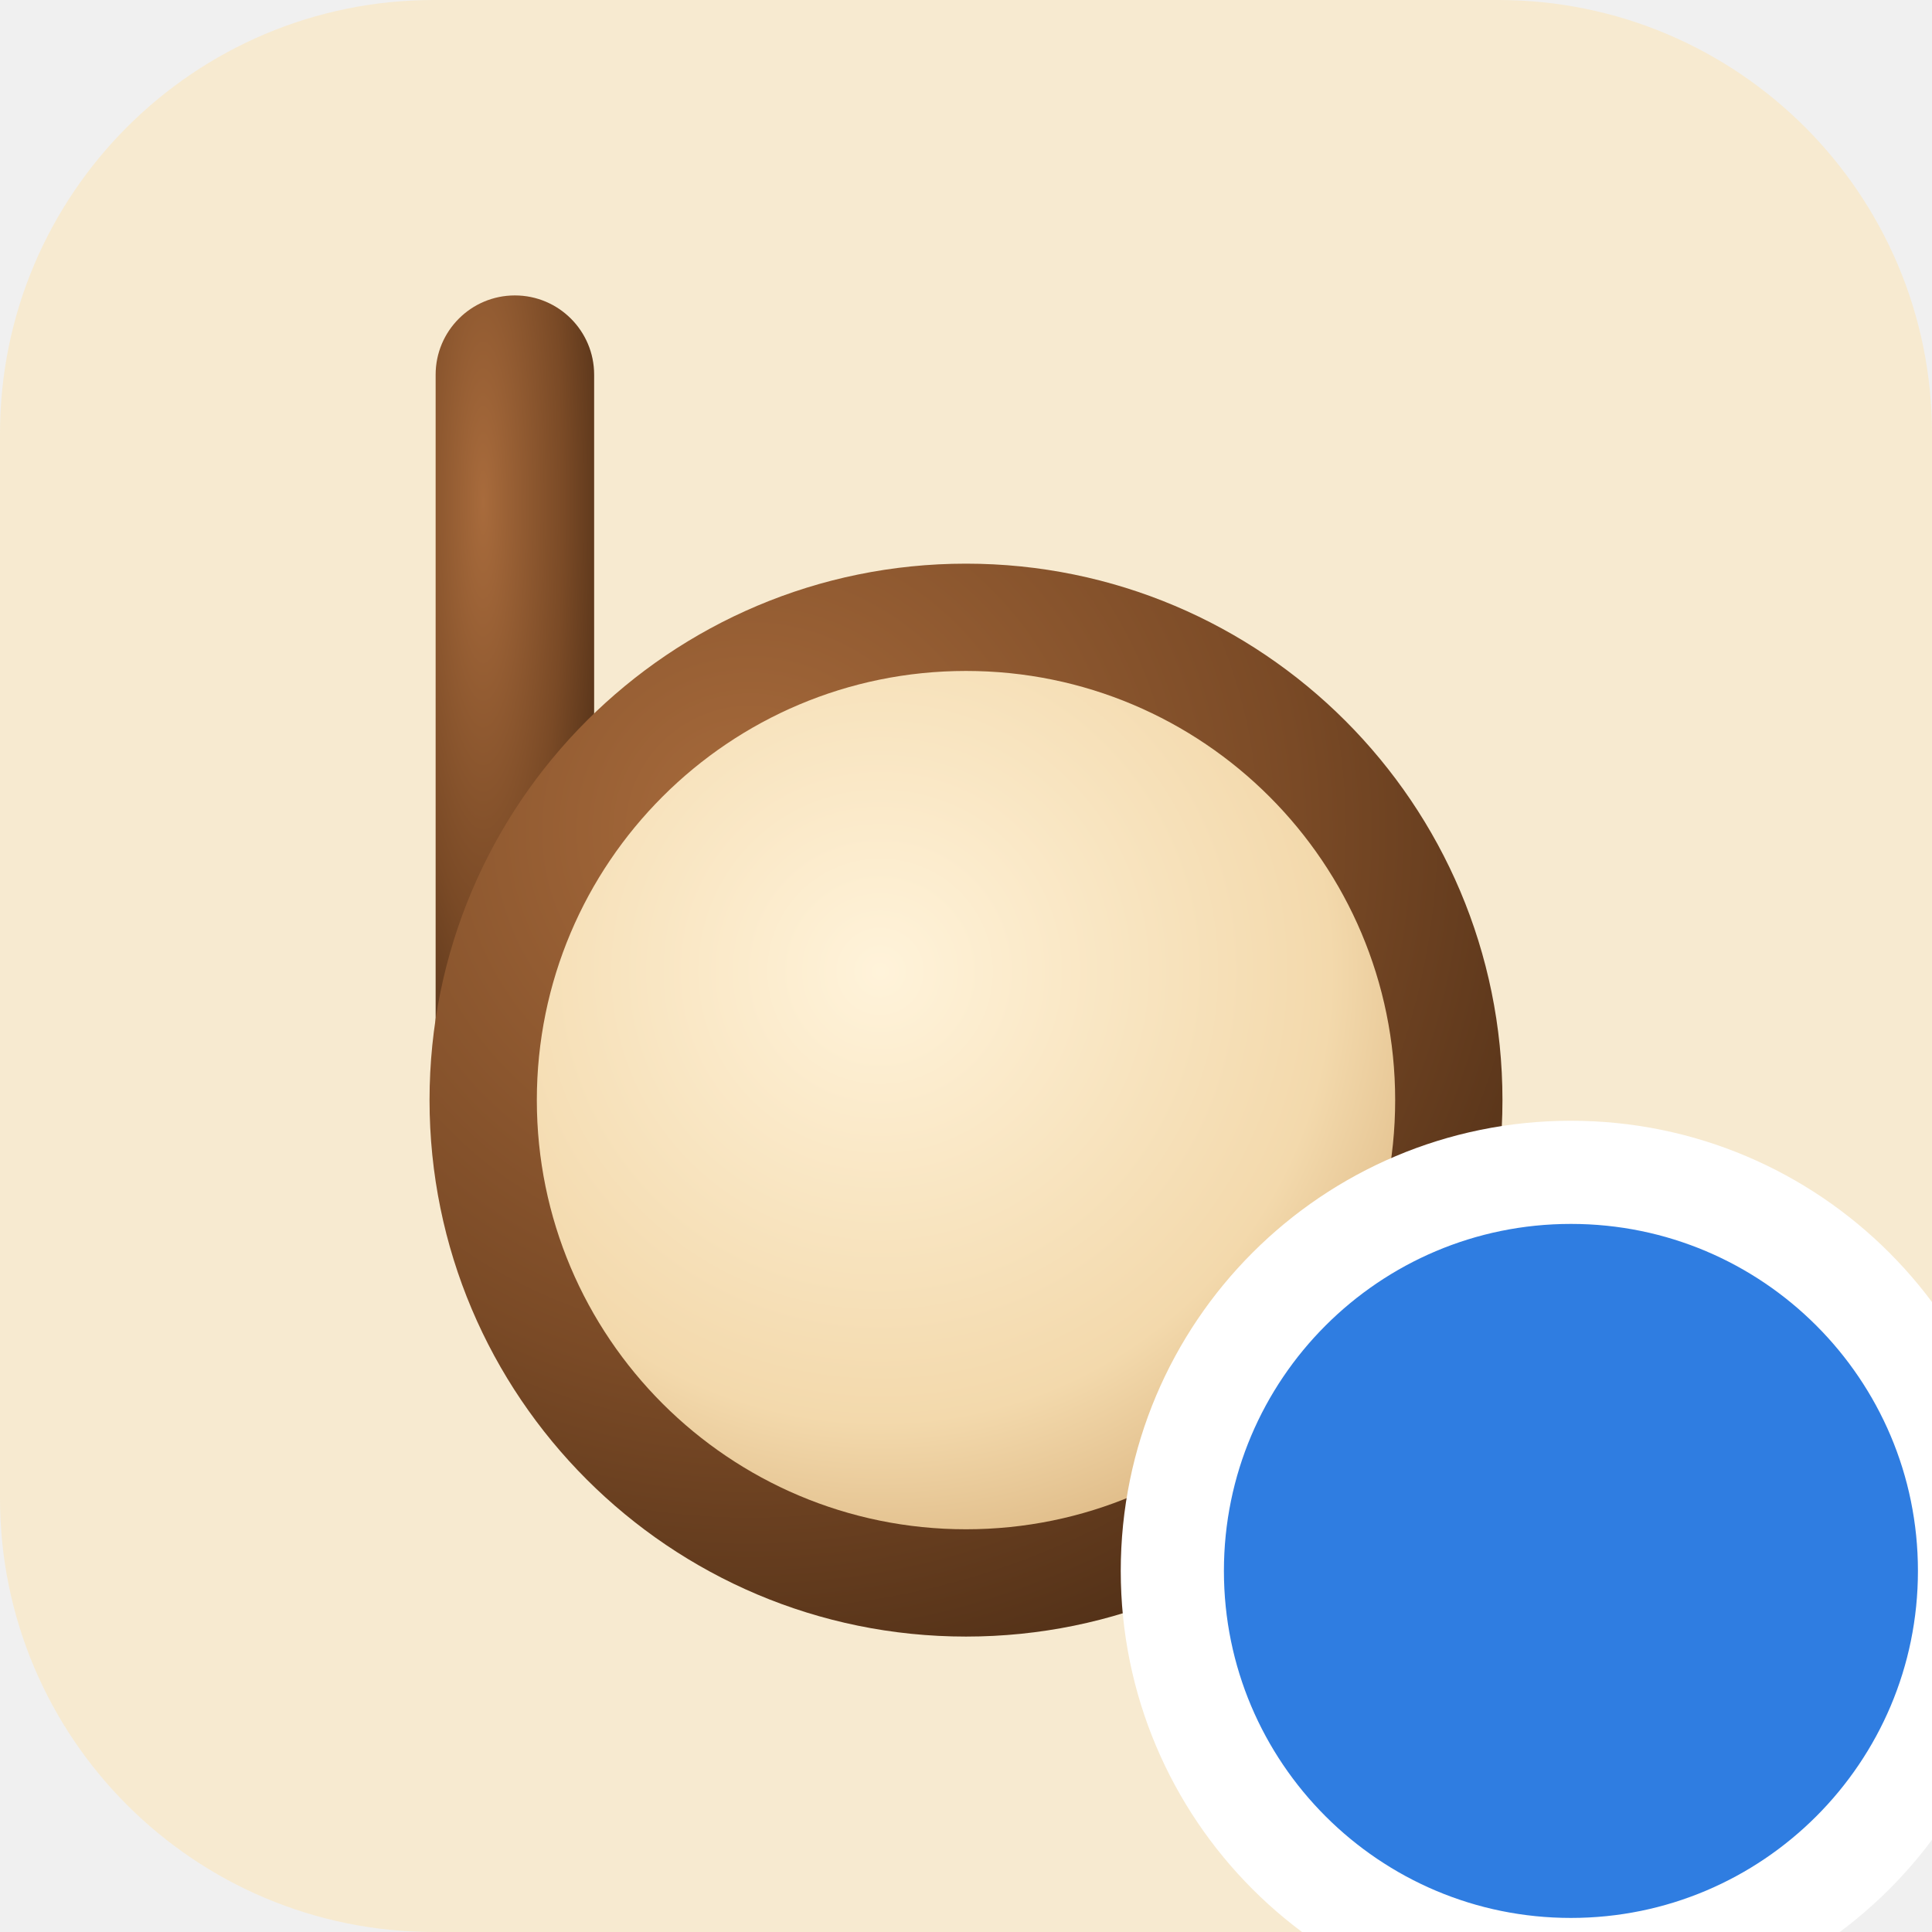
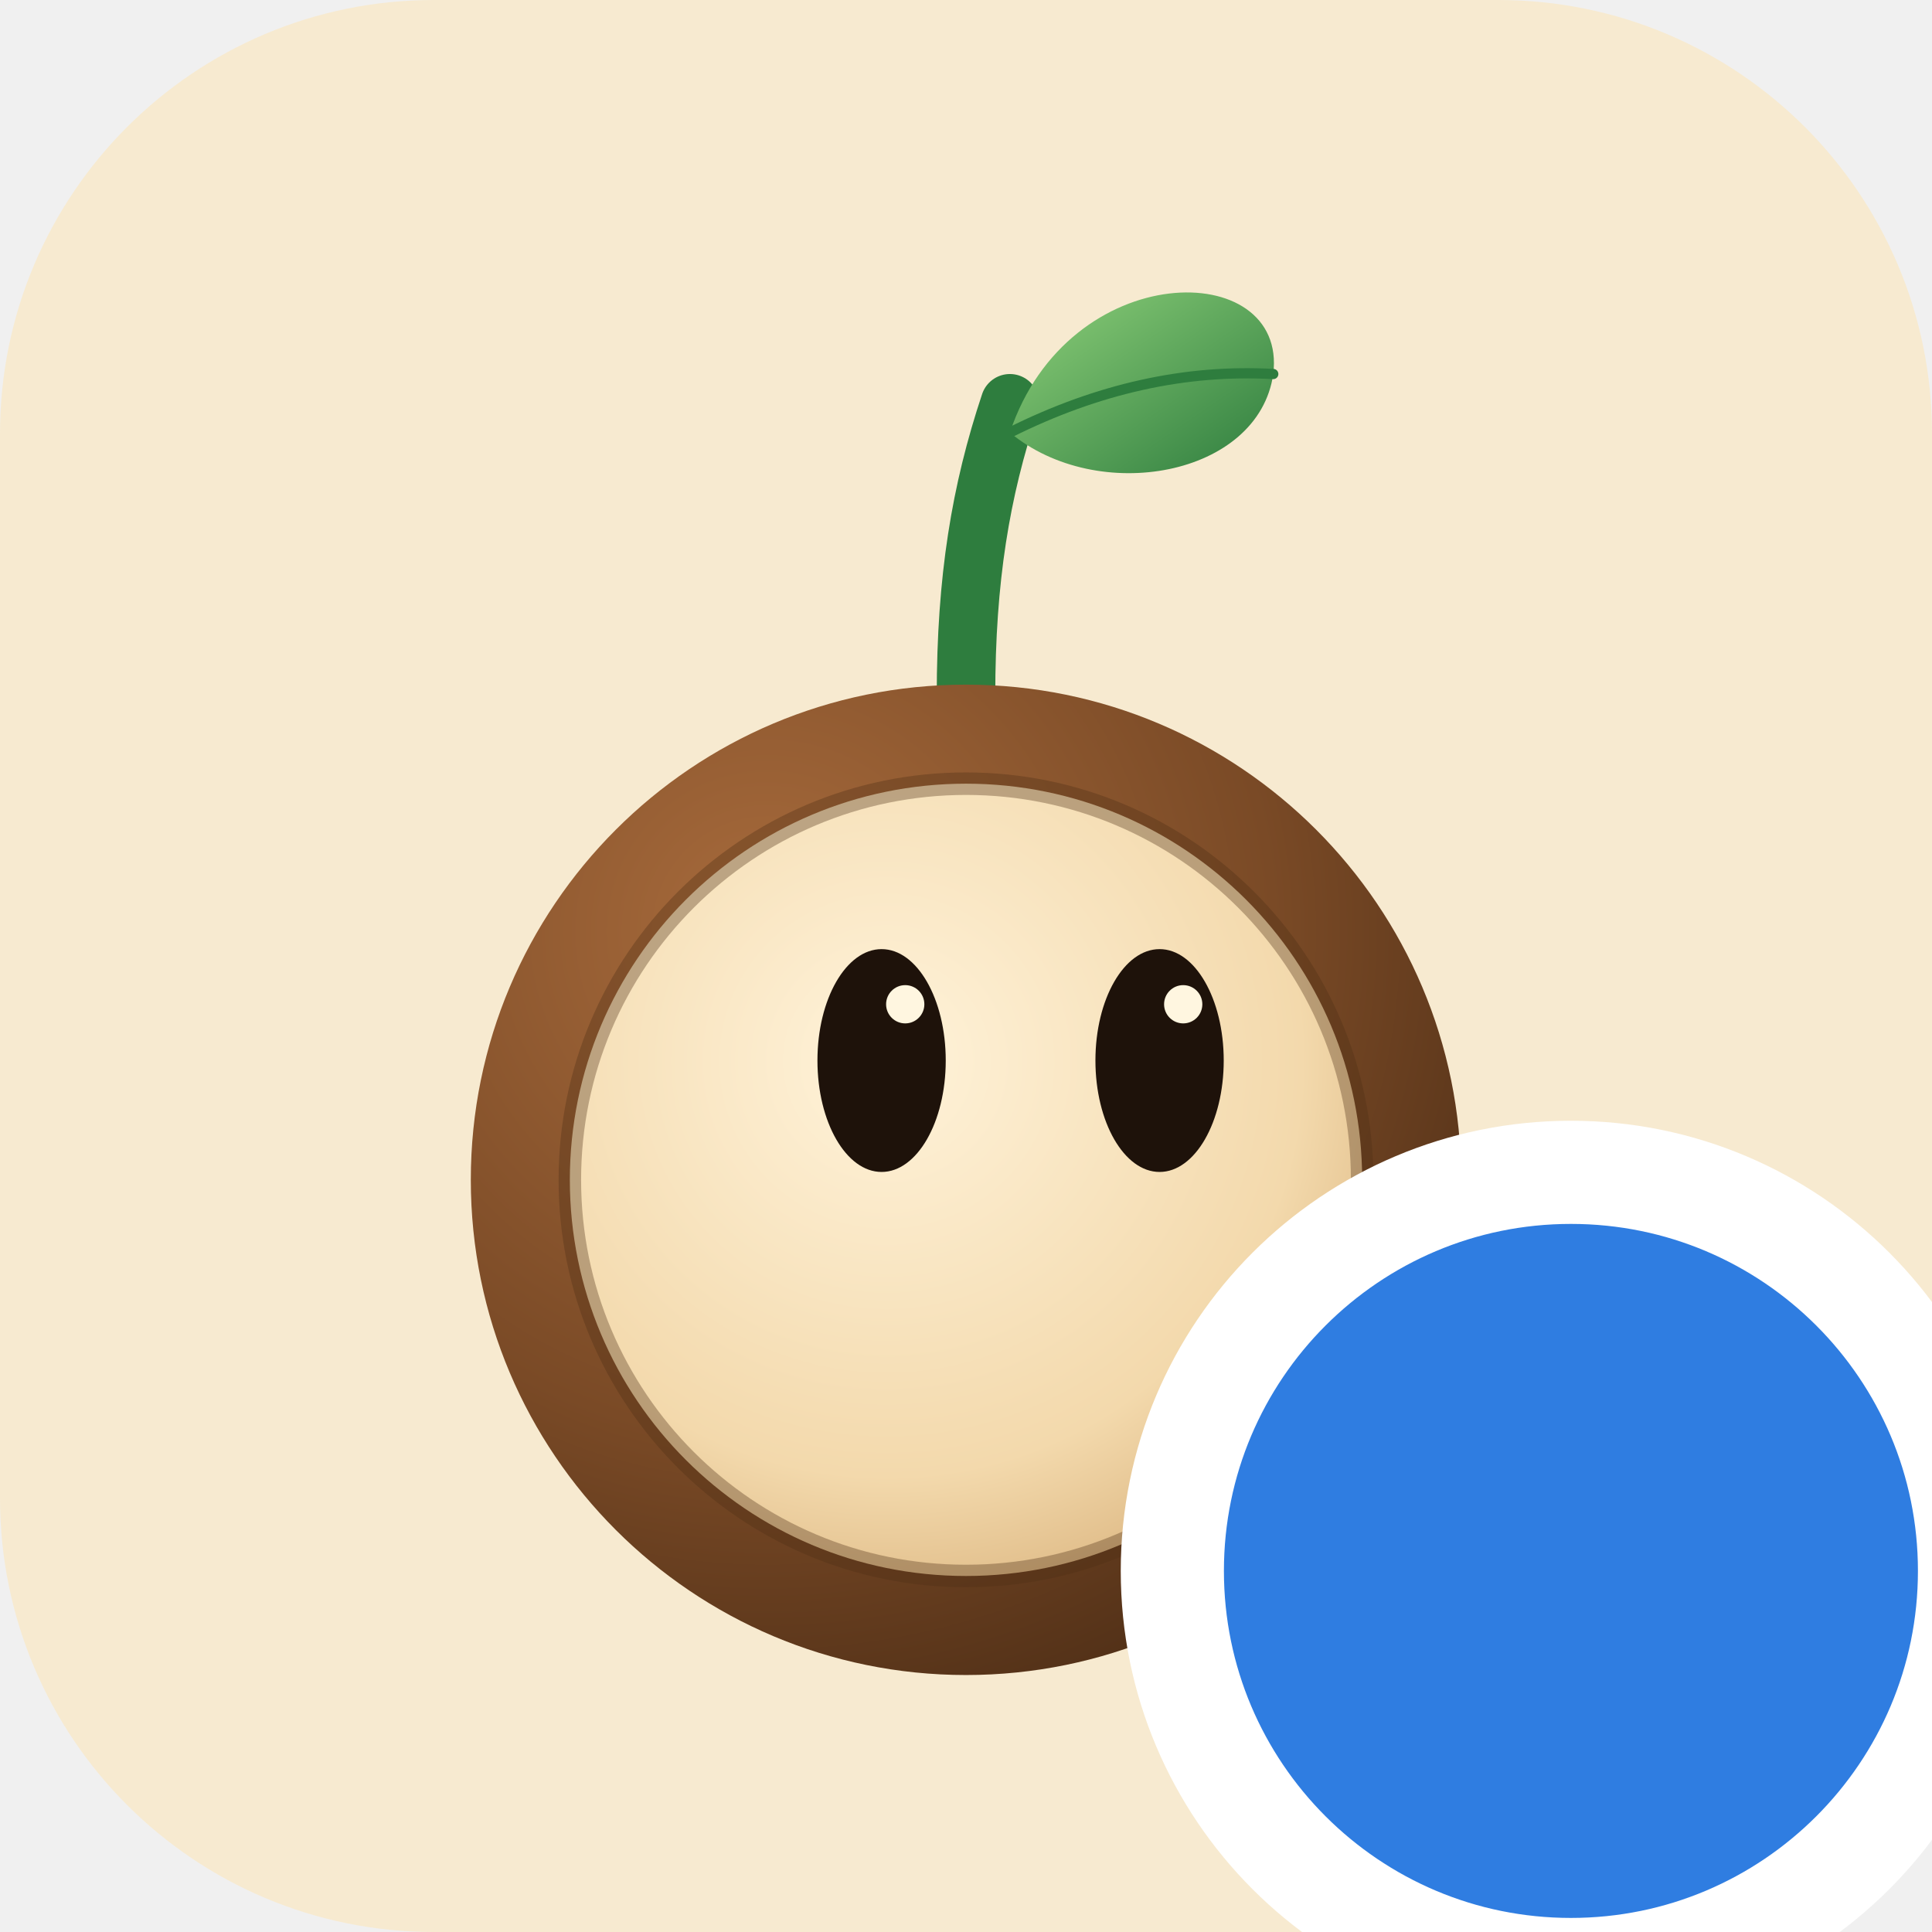
<svg xmlns="http://www.w3.org/2000/svg" width="64" height="64" viewBox="100 100 824 824">
  <defs>
    <radialGradient id="b" cx="0.3" cy="0.25" r="0.85">
      <stop offset="0" stop-color="#a86b3c" />
      <stop offset="0.6" stop-color="#7a4a26" />
      <stop offset="1" stop-color="#4e2e16" />
    </radialGradient>
    <radialGradient id="f" cx="0.4" cy="0.35" r="0.75">
      <stop offset="0" stop-color="#fff3da" />
      <stop offset="0.7" stop-color="#f3d9ac" />
      <stop offset="1" stop-color="#d9b27c" />
    </radialGradient>
+     <linearGradient id="l" x1="0" y1="0" x2="1" y2="1">
+       <stop offset="0" stop-color="#8ed07a" />
+       <stop offset="1" stop-color="#2e7d3e" />
+     </linearGradient>
  </defs>
  <rect x="100" y="100" width="824" height="824" rx="185" fill="#f7ead0" />
-   <g transform="translate(512 512) scale(5.2) translate(-80 -83)">
-     <rect x="36.5" y="28" width="13" height="68" rx="6.5" fill="url(#b)" />
+   <g transform="translate(512 512) scale(4.8) translate(-80 -75)">
+     <g transform="translate(80 51) scale(1.3) translate(-80 -51)">
+       <path d="M80 51 C80 43 81 37 83 31" fill="none" stroke="#2e7d3e" stroke-width="4" stroke-linecap="round" />
+       <path d="M83 33 C87 21 102 21 101 29 C100 36 89 38 83 33 Z" fill="url(#l)" />
+       <path d="M83 33 Q92 28.5 101 29" fill="none" stroke="#2e7d3e" stroke-width="0.7" stroke-linecap="round" />
+     </g>
    <circle cx="80" cy="94" r="44" fill="url(#b)" />
    <circle cx="80" cy="94" r="35.2" fill="url(#f)" />
+     <circle cx="80" cy="94" r="35.2" fill="none" stroke="#4e2e16" stroke-opacity="0.35" stroke-width="2" />
+     <ellipse cx="72.5" cy="83.4" rx="5.7" ry="9.9" fill="#1e120a" />
+     <circle cx="74.6" cy="78.4" r="1.7" fill="#fff6e0" />
+     <ellipse cx="97.2" cy="83.4" rx="5.7" ry="9.9" fill="#1e120a" />
+     <circle cx="99.3" cy="78.4" r="1.7" fill="#fff6e0" />
  </g>
  <circle cx="770" cy="770" r="170" fill="#2f7de1" stroke="#ffffff" stroke-width="44" />
</svg>
